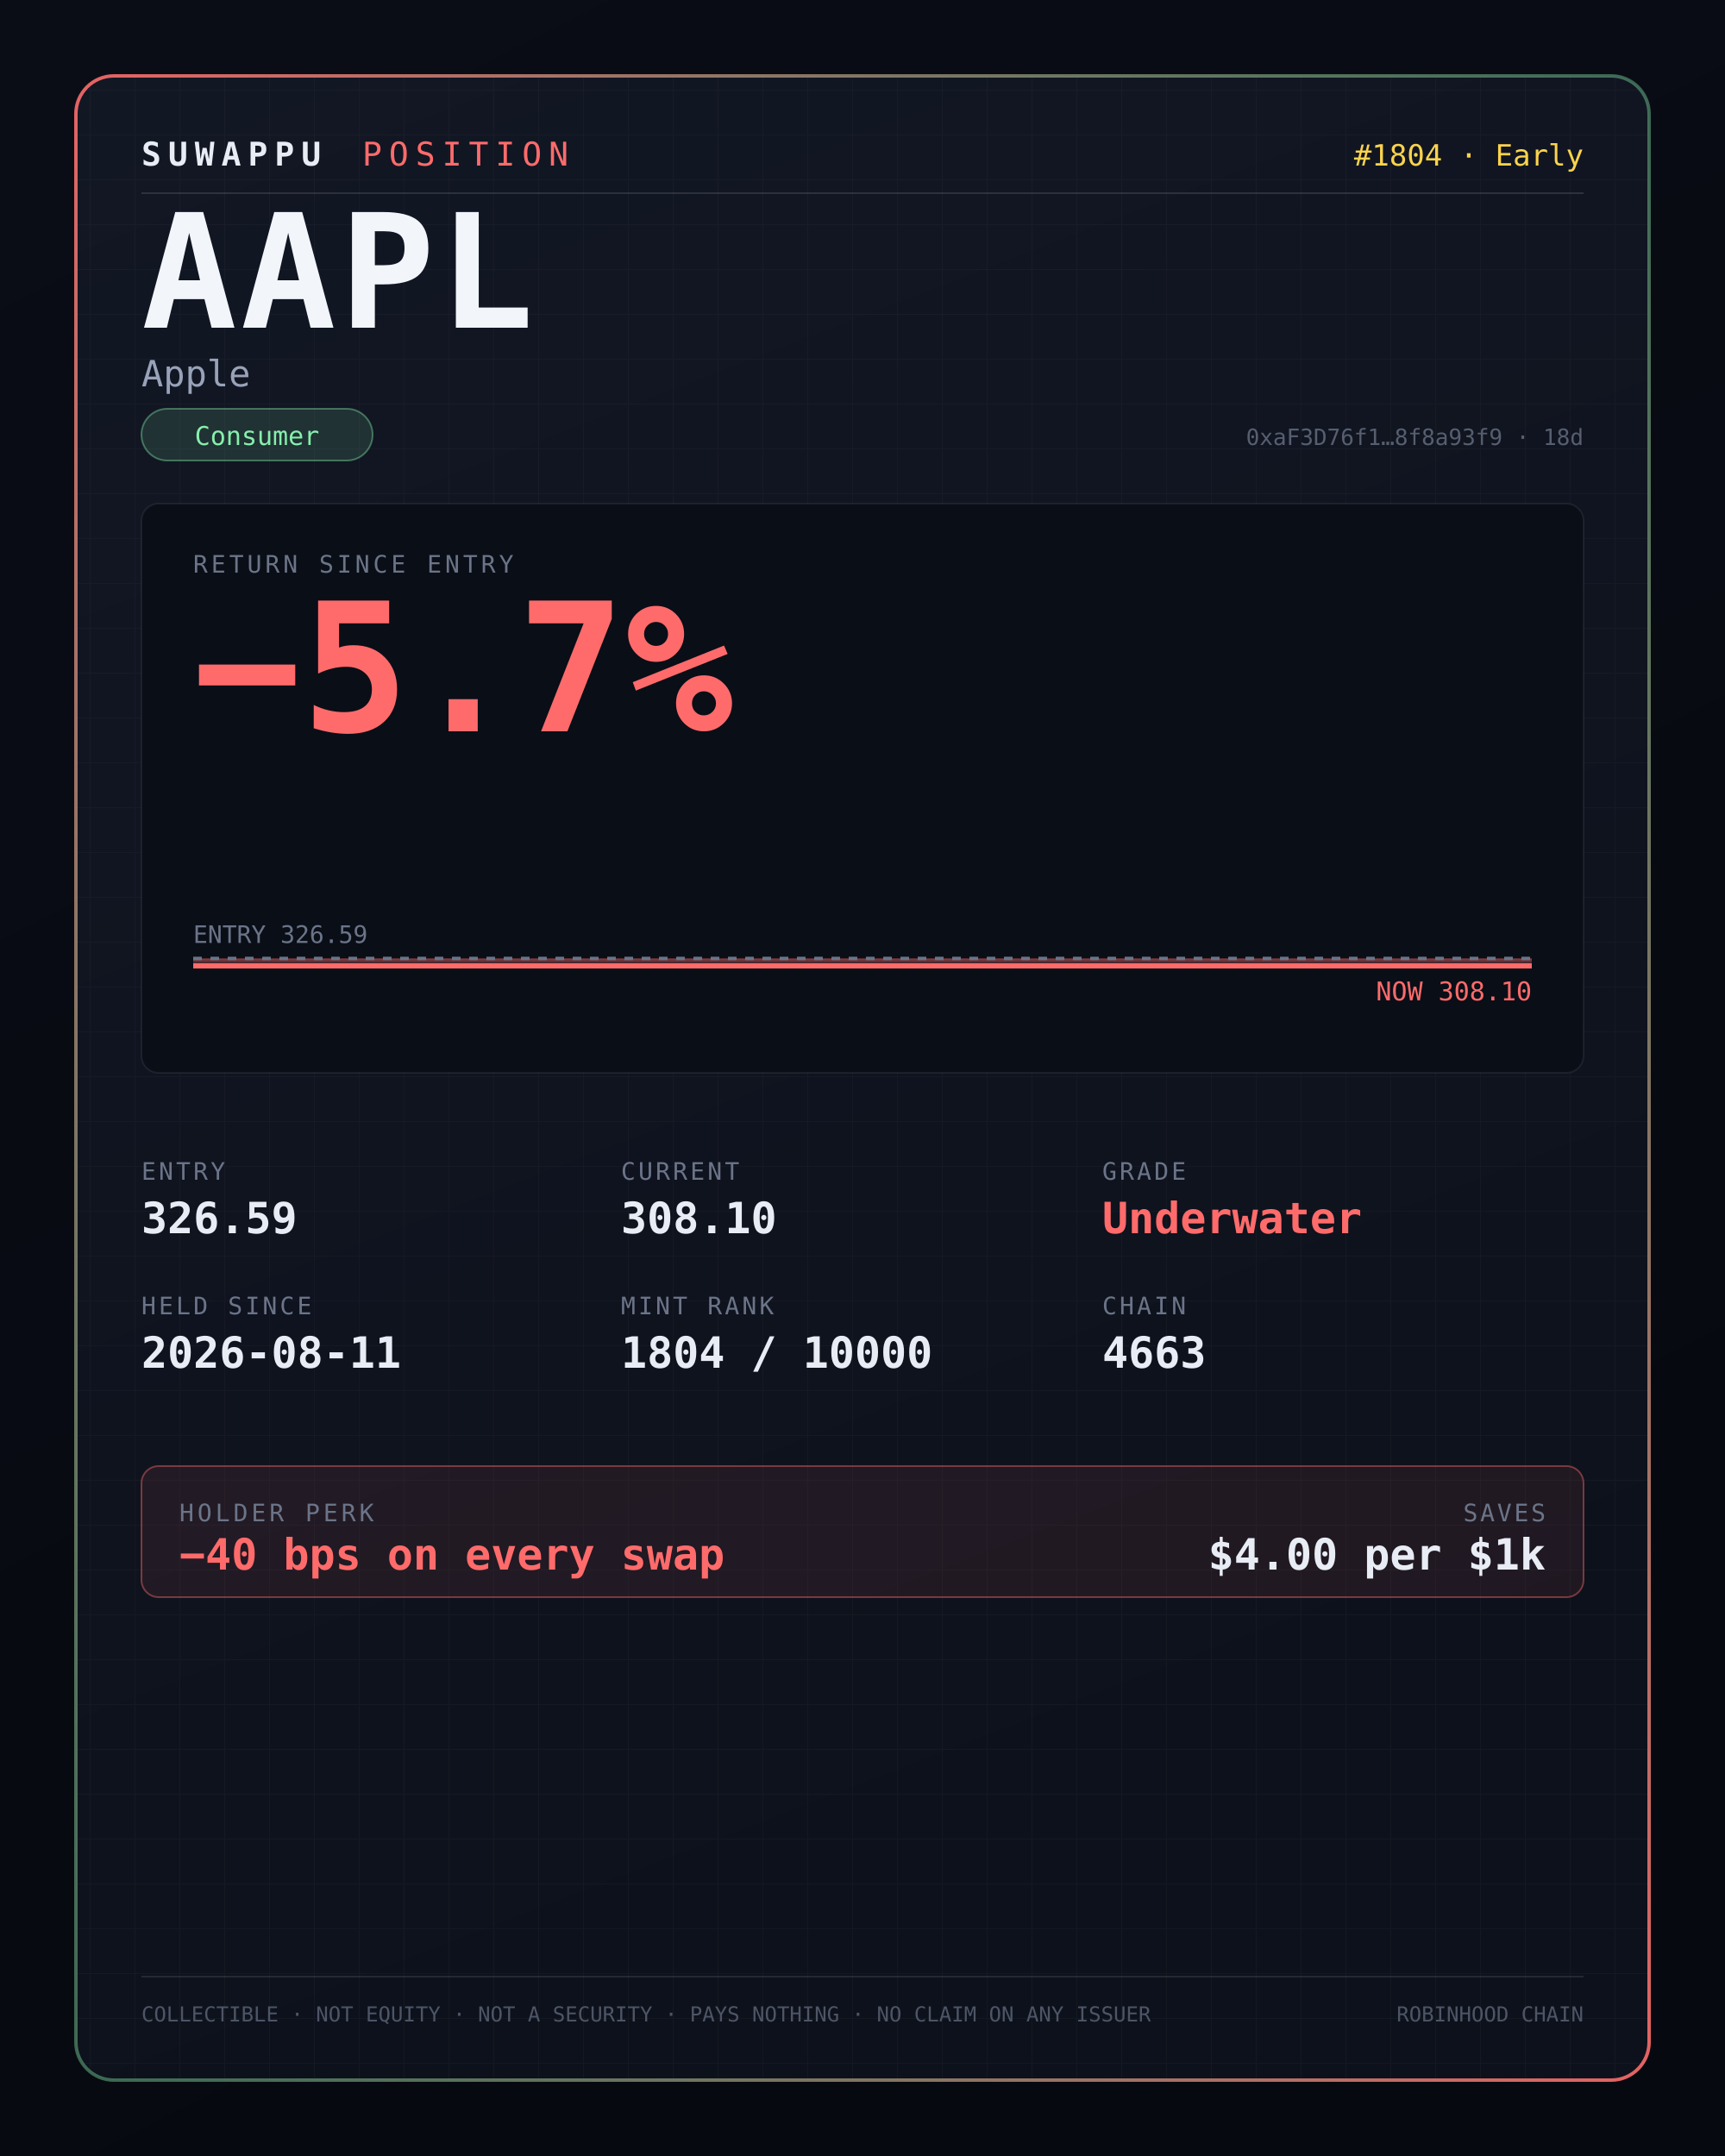
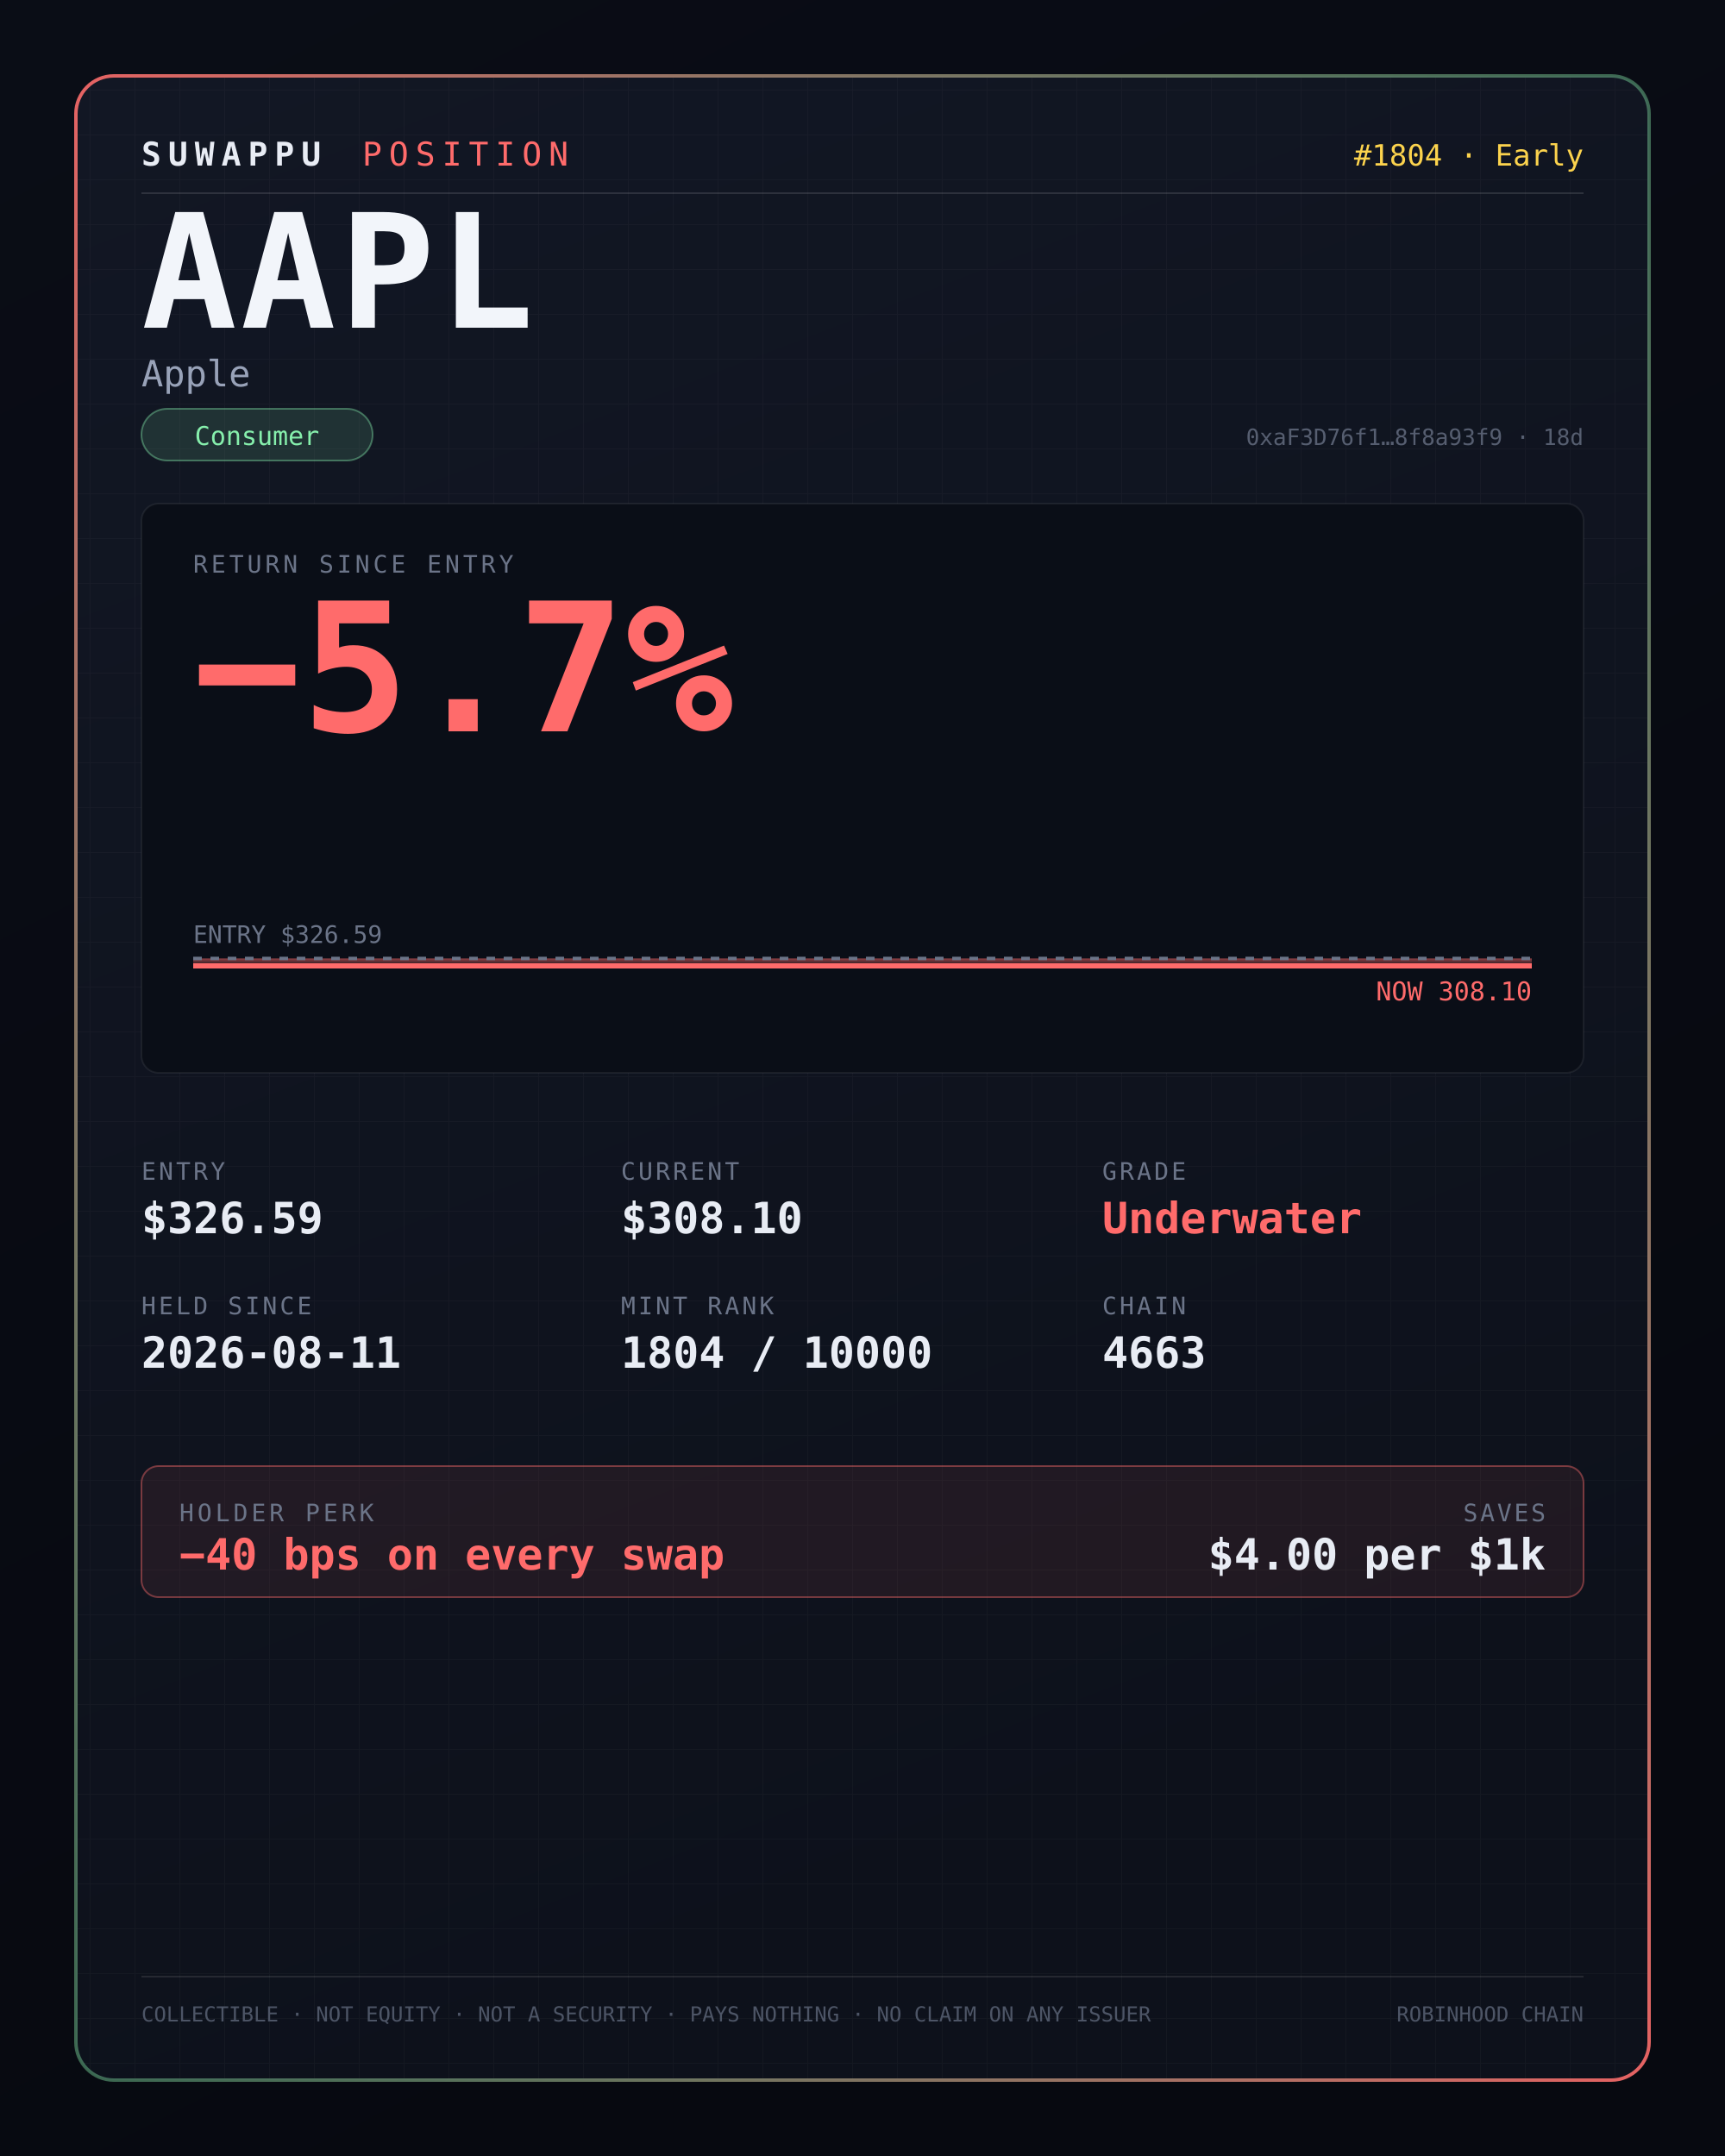
<svg xmlns="http://www.w3.org/2000/svg" viewBox="0 0 1000 1250" width="1000" height="1250">
  <defs>
    <linearGradient id="bg" x1="0" y1="0" x2="0.4" y2="1">
      <stop offset="0" stop-color="#0a0d16" />
      <stop offset="1" stop-color="#070910" />
    </linearGradient>
    <linearGradient id="card" x1="0" y1="0" x2="0.3" y2="1">
      <stop offset="0" stop-color="#121724" />
      <stop offset="1" stop-color="#0d111b" />
    </linearGradient>
    <linearGradient id="edge" x1="0" y1="0" x2="1" y2="1">
      <stop offset="0" stop-color="#ff6b6b" stop-opacity="0.9" />
      <stop offset="0.5" stop-color="#86efac" stop-opacity="0.4" />
      <stop offset="1" stop-color="#ff6b6b" stop-opacity="0.9" />
    </linearGradient>
    <linearGradient id="delta" x1="0" y1="0" x2="0" y2="1">
      <stop offset="0" stop-color="#ff6b6b" stop-opacity="0.55" />
      <stop offset="1" stop-color="#ff6b6b" stop-opacity="0.05" />
    </linearGradient>
    <pattern id="grid" width="26" height="26" patternUnits="userSpaceOnUse">
      <path d="M26 0H0V26" fill="none" stroke="#ffffff" stroke-opacity="0.028" />
    </pattern>
  </defs>
  <rect width="1000" height="1250" fill="url(#bg)" />
  <rect x="44" y="44" width="912" height="1162" rx="22" fill="url(#card)" stroke="url(#edge)" stroke-width="2" />
  <rect x="45" y="45" width="910" height="1160" rx="21" fill="url(#grid)" />
  <text x="82" y="96" font-family="monospace" font-size="19" font-weight="bold" letter-spacing="4" fill="#e8ecf4">SUWAPPU</text>
  <text x="210" y="96" font-family="monospace" font-size="19" letter-spacing="4" fill="#ff6b6b">POSITION</text>
  <text x="918" y="96" text-anchor="end" font-family="monospace" font-size="17" fill="#fcd34d">#1804 · Early</text>
  <line x1="82" y1="112" x2="918" y2="112" stroke="#ffffff" stroke-opacity="0.12" />
  <text x="82" y="190" font-family="monospace" font-size="92" font-weight="bold" letter-spacing="2" fill="#f2f5fa">AAPL</text>
  <text x="82" y="224" font-family="monospace" font-size="21" fill="#98a2b8">Apple</text>
  <rect x="82" y="237" width="134" height="30" rx="15" fill="#86efac" fill-opacity="0.13" stroke="#86efac" stroke-opacity="0.4" />
  <text x="149" y="258" text-anchor="middle" font-family="monospace" font-size="15" fill="#86efac">Consumer</text>
  <text x="918" y="258" text-anchor="end" font-family="monospace" font-size="13" fill="#565e70">0xaF3D76f1…8f8a93f9 · 18d</text>
  <rect x="82" y="292" width="836" height="330" rx="10" fill="#0a0e17" stroke="#ffffff" stroke-opacity="0.07" />
  <text x="112" y="424" font-family="monospace" font-size="104" font-weight="bold" fill="#ff6b6b">−5.7%</text>
  <text x="112" y="332" font-family="monospace" font-size="14" letter-spacing="2" fill="#6b7488">RETURN SINCE ENTRY</text>
  <rect x="112" y="555.7" width="776" height="4.3" fill="url(#delta)" />
  <line x1="112" y1="555.7" x2="888" y2="555.7" stroke="#6b7488" stroke-width="2" stroke-dasharray="5 5" />
  <line x1="112" y1="560.0" x2="888" y2="560.0" stroke="#ff6b6b" stroke-width="3" />
-   <text x="112" y="546.7" font-family="monospace" font-size="14" fill="#6b7488">ENTRY 326.59</text>
+   <text x="112" y="546.7" font-family="monospace" font-size="14" fill="#6b7488">ENTRY $326.59</text>
  <text x="888" y="580.0" text-anchor="end" font-family="monospace" font-size="15" fill="#ff6b6b">NOW 308.10</text>
  <text x="82" y="684" font-family="monospace" font-size="14" letter-spacing="1.6" fill="#6b7488">ENTRY</text>
-   <text x="82" y="715" font-family="monospace" font-size="25" font-weight="bold" fill="#e8ecf4">326.59</text>
+   <text x="82" y="715" font-family="monospace" font-size="25" font-weight="bold" fill="#e8ecf4">$326.59</text>
  <text x="360" y="684" font-family="monospace" font-size="14" letter-spacing="1.6" fill="#6b7488">CURRENT</text>
-   <text x="360" y="715" font-family="monospace" font-size="25" font-weight="bold" fill="#e8ecf4">308.10</text>
+   <text x="360" y="715" font-family="monospace" font-size="25" font-weight="bold" fill="#e8ecf4">$308.10</text>
  <text x="639" y="684" font-family="monospace" font-size="14" letter-spacing="1.6" fill="#6b7488">GRADE</text>
  <text x="639" y="715" font-family="monospace" font-size="25" font-weight="bold" fill="#ff6b6b">Underwater</text>
  <text x="82" y="762" font-family="monospace" font-size="14" letter-spacing="1.6" fill="#6b7488">HELD SINCE</text>
  <text x="82" y="793" font-family="monospace" font-size="25" font-weight="bold" fill="#e8ecf4">2026-08-11</text>
  <text x="360" y="762" font-family="monospace" font-size="14" letter-spacing="1.6" fill="#6b7488">MINT RANK</text>
  <text x="360" y="793" font-family="monospace" font-size="25" font-weight="bold" fill="#e8ecf4">1804 / 10000</text>
  <text x="639" y="762" font-family="monospace" font-size="14" letter-spacing="1.6" fill="#6b7488">CHAIN</text>
  <text x="639" y="793" font-family="monospace" font-size="25" font-weight="bold" fill="#e8ecf4">4663</text>
  <rect x="82" y="850" width="836" height="76" rx="10" fill="#ff6b6b" fill-opacity="0.08" stroke="#ff6b6b" stroke-opacity="0.42" />
  <text x="104" y="882" font-family="monospace" font-size="14" letter-spacing="2" fill="#6b7488">HOLDER PERK</text>
  <text x="104" y="910" font-family="monospace" font-size="25" font-weight="bold" fill="#ff6b6b">−40 bps on every swap</text>
  <text x="896" y="882" text-anchor="end" font-family="monospace" font-size="14" letter-spacing="1.4" fill="#6b7488">SAVES</text>
  <text x="896" y="910" text-anchor="end" font-family="monospace" font-size="25" font-weight="bold" fill="#e8ecf4">$4.00 per $1k</text>
  <line x1="82" y1="1146" x2="918" y2="1146" stroke="#ffffff" stroke-opacity="0.10" />
  <text x="82" y="1172" font-family="monospace" font-size="12" fill="#4d5566">COLLECTIBLE · NOT EQUITY · NOT A SECURITY · PAYS NOTHING · NO CLAIM ON ANY ISSUER</text>
  <text x="918" y="1172" text-anchor="end" font-family="monospace" font-size="12" fill="#4d5566">ROBINHOOD CHAIN</text>
</svg>
